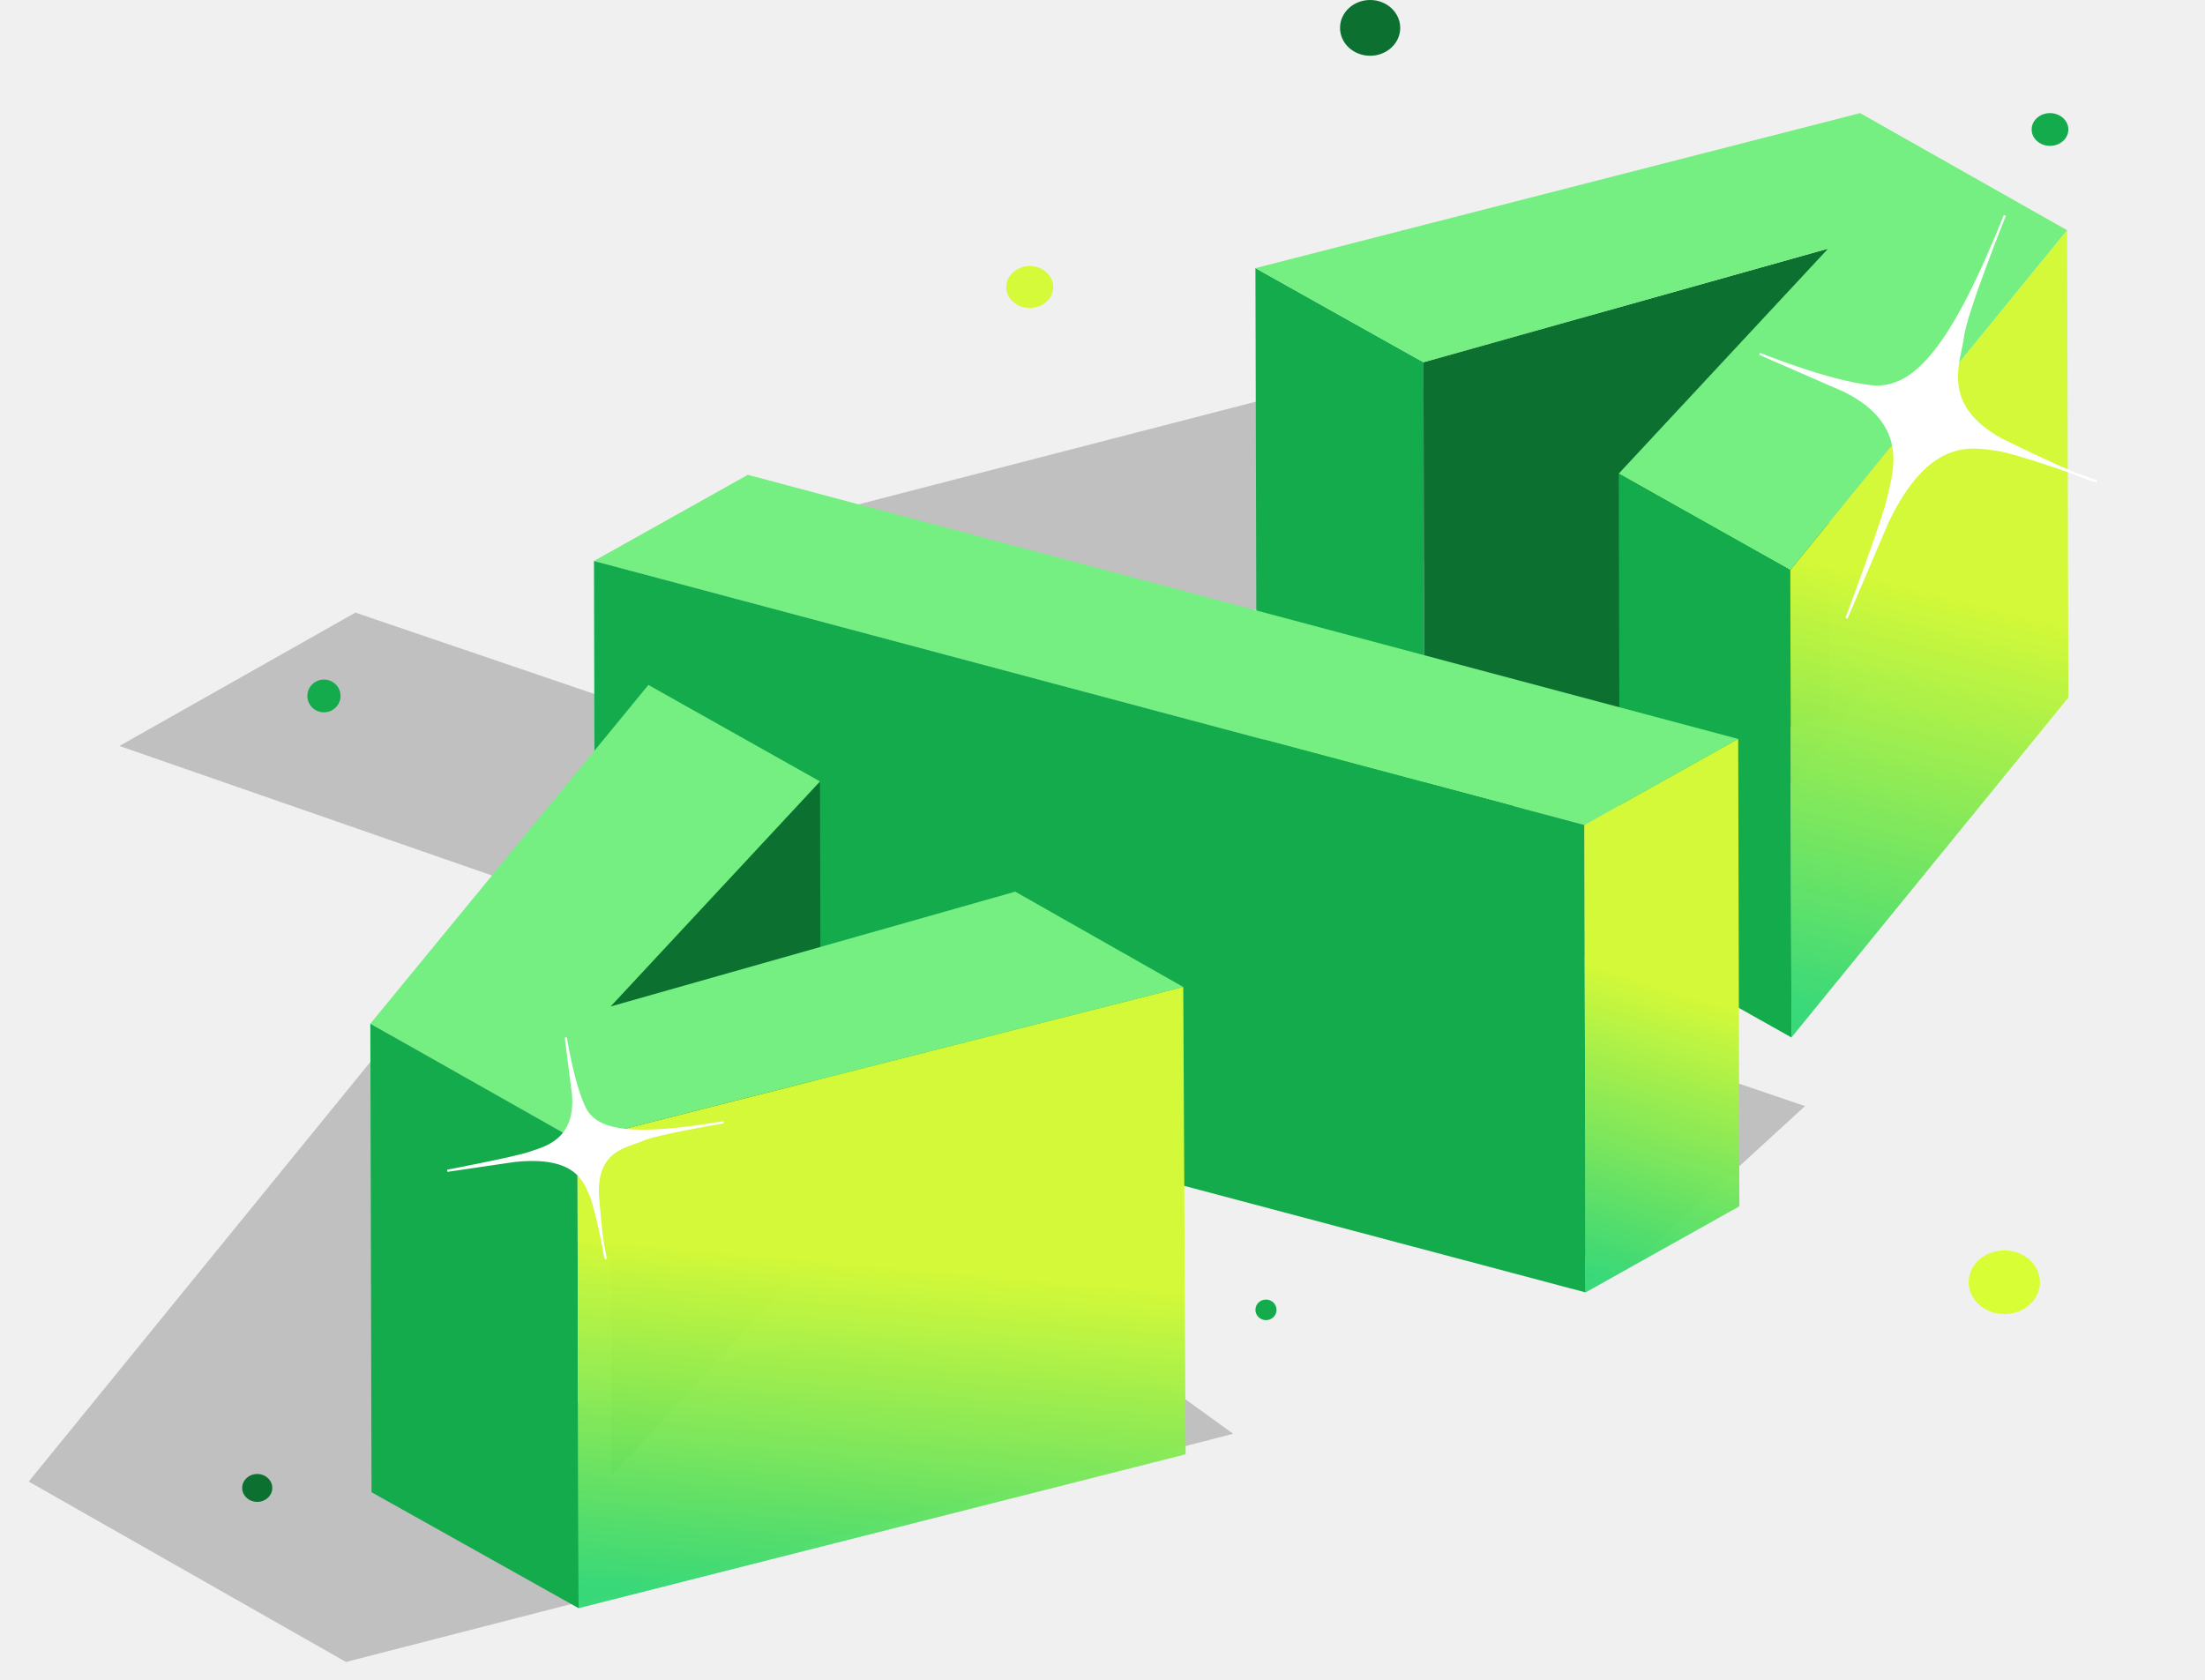
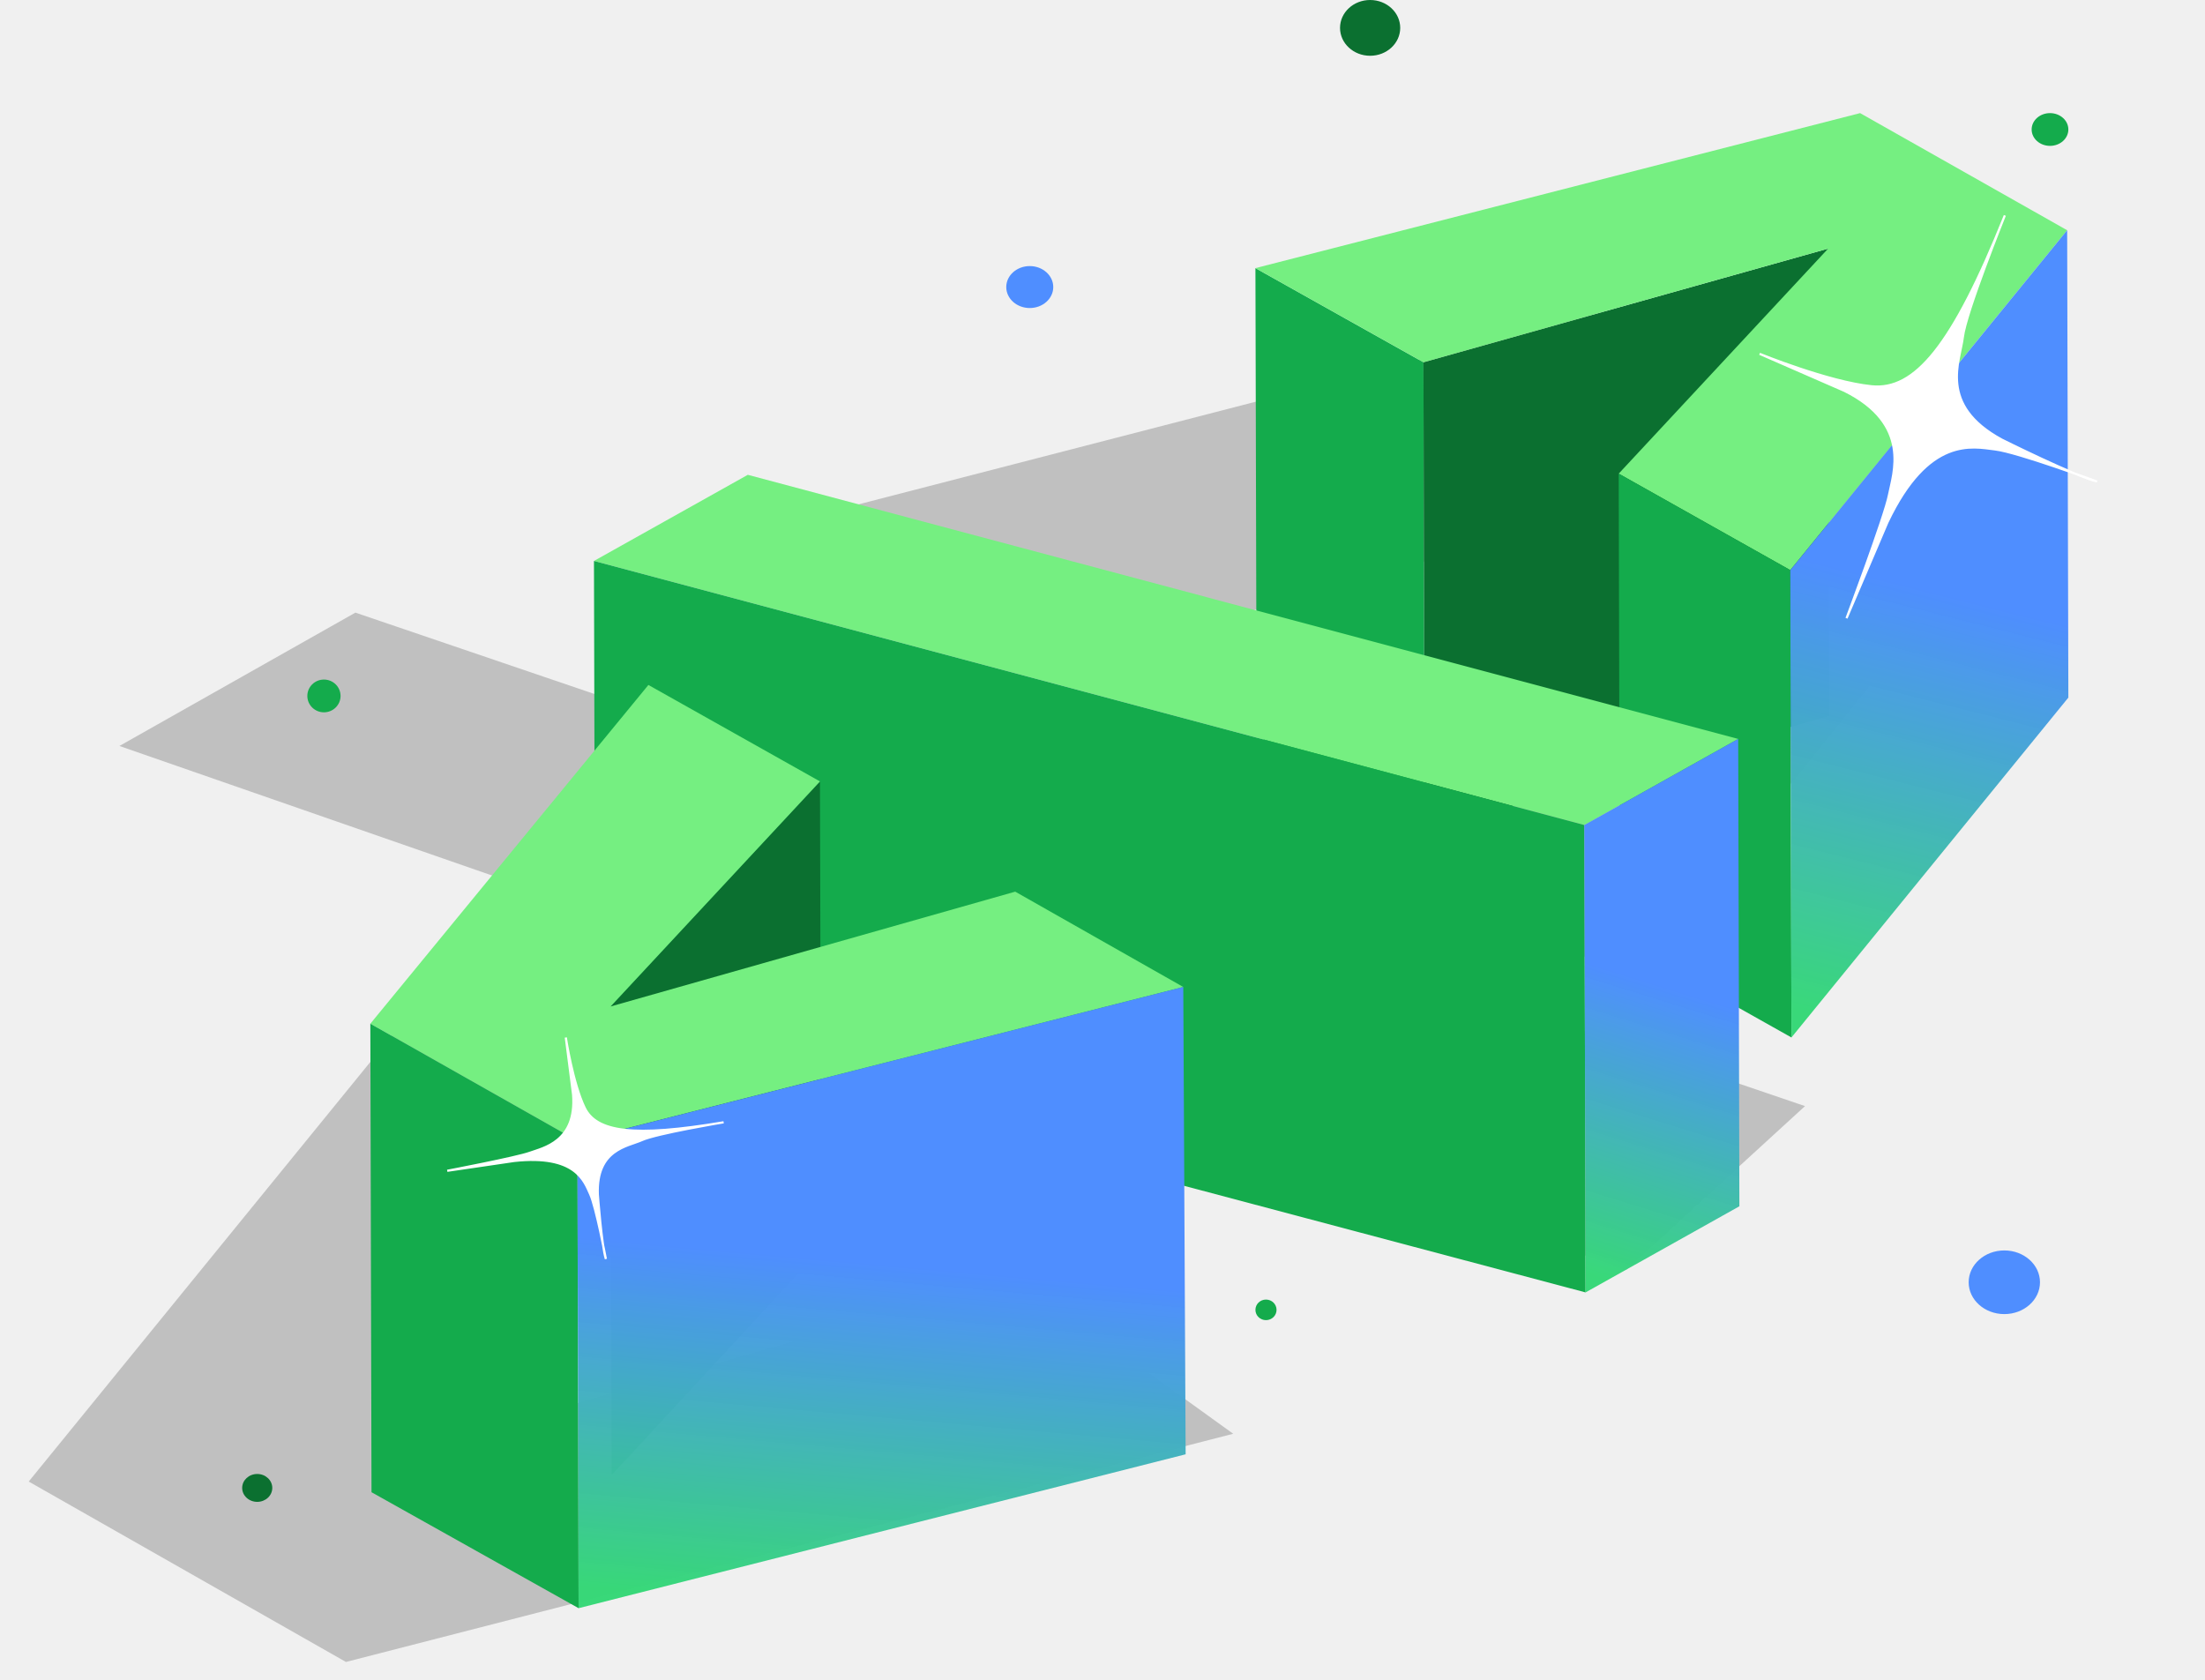
<svg xmlns="http://www.w3.org/2000/svg" width="105" height="80" viewBox="0 0 105 80" fill="none">
  <path d="M38.605 24.608L50.867 31.587L80.386 23.148L65.141 39.704L77.628 46.802L97.799 21.806L82.693 13.214L38.605 24.608Z" fill="black" fill-opacity="0.2" />
  <path d="M5.686 35.527L77.438 60.472L85.953 52.678L16.924 29.176L5.686 35.527Z" fill="black" fill-opacity="0.2" />
  <path d="M21.66 45.631L1.367 70.559L16.474 79.151L58.724 68.283L48.404 60.846L18.885 69.285L34.13 52.729L21.66 45.631Z" fill="black" fill-opacity="0.2" />
  <ellipse cx="12.249" cy="70.862" rx="0.717" ry="0.664" fill="#0B7030" />
  <path d="M59.782 12.769L59.839 35.027L67.84 39.566L67.784 17.254L59.782 12.769Z" fill="#14AB4C" />
  <path d="M67.783 17.254L67.84 39.566L87.11 34.097L87.054 11.84L67.783 17.254Z" fill="#0B7030" />
  <path d="M59.782 12.769L67.784 17.254L87.054 11.84L77.081 22.558L85.251 27.152L98.436 10.965L88.576 5.387L59.782 12.769Z" fill="#75EF81" />
  <path d="M77.081 22.558L77.137 44.816L85.308 49.41L85.251 27.152L77.081 22.558Z" fill="#14AB4C" />
  <path d="M85.251 27.152L85.307 49.41L98.493 33.223L98.436 10.965L85.251 27.152Z" fill="url(#paint0_linear_4238_37188)" />
  <path d="M28.284 26.715L75.446 39.293L82.771 35.191L35.609 22.613L28.284 26.715Z" fill="#75EF81" />
  <path d="M28.284 26.715L28.34 49.027L75.503 61.551L75.447 39.293L28.284 26.715Z" fill="#14AB4C" />
  <path d="M75.446 39.293L75.503 61.551L82.828 57.449L82.771 35.191L75.446 39.293Z" fill="url(#paint1_linear_4238_37188)" />
  <path d="M29.073 47.933L29.129 70.246L39.102 59.472L39.046 37.215L29.073 47.933Z" fill="#0B7030" />
  <path d="M30.876 32.621L17.635 48.754L27.495 54.332L56.345 47.004L48.344 42.465L29.073 47.934L39.047 37.215L30.876 32.621Z" fill="#75EF81" />
  <path d="M17.635 48.754L17.691 71.067L27.552 76.59L27.495 54.332L17.635 48.754Z" fill="#14AB4C" />
  <path d="M27.496 54.332L27.552 76.59L56.459 69.261L56.346 47.004L27.496 54.332Z" fill="url(#paint2_linear_4238_37188)" />
  <path d="M95.469 10.259C95.469 10.259 93.603 14.898 93.469 16.054C93.334 17.211 92.285 19.282 95.315 20.934C95.315 20.934 98.856 22.698 99.859 22.933C99.859 22.933 96.076 21.532 95.004 21.403C93.931 21.274 91.836 20.75 89.875 24.881L87.929 29.444C87.929 29.444 89.756 24.581 89.952 23.572C90.148 22.563 91.045 20.212 87.829 18.614L83.792 16.851C83.792 16.851 87.069 18.188 89.123 18.397C91.177 18.605 92.966 16.502 95.469 10.259Z" fill="white" stroke="white" stroke-width="0.103" stroke-miterlimit="10" />
  <path d="M34.458 53.449C34.458 53.449 31.262 53.984 30.574 54.294C29.886 54.603 28.388 54.728 28.467 56.883C28.467 56.883 28.651 59.347 28.851 59.958C28.851 59.958 28.385 57.485 28.103 56.872C27.822 56.259 27.423 54.972 24.479 55.291L21.298 55.759C21.298 55.759 24.606 55.129 25.232 54.9C25.858 54.672 27.462 54.374 27.291 52.138L26.943 49.411C26.943 49.411 27.278 51.593 27.839 52.754C28.399 53.916 30.159 54.174 34.458 53.449Z" fill="white" stroke="white" stroke-width="0.103" stroke-miterlimit="10" />
  <ellipse cx="97.619" cy="6.167" rx="0.874" ry="0.78" fill="#14AB4C" />
  <ellipse cx="65.244" cy="1.328" rx="1.433" ry="1.328" fill="#0B7030" />
  <ellipse cx="60.285" cy="62.382" rx="0.503" ry="0.49" fill="#14AB4C" />
  <ellipse cx="15.426" cy="33.144" rx="0.791" ry="0.78" fill="#14AB4C" />
-   <ellipse cx="95.444" cy="61.068" rx="1.698" ry="1.516" fill="#D8FF35" />
-   <ellipse cx="49.036" cy="13.671" rx="1.119" ry="0.999" fill="#D5FA39" />
+   <ellipse cx="95.444" cy="61.068" rx="1.698" ry="1.516" fill="#4F8EFF" />
+   <ellipse cx="49.036" cy="13.671" rx="1.119" ry="0.999" fill="#4F8EFF" />
  <defs>
    <linearGradient id="paint0_linear_4238_37188" x1="91.928" y1="12.011" x2="82.978" y2="47.434" gradientUnits="userSpaceOnUse">
-       <stop offset="0.427" stop-color="#D4F938" />
+       <stop offset="0.427" stop-color="#4F8EFF" />
      <stop offset="1" stop-color="#32D875" stop-opacity="0.96" />
    </linearGradient>
    <linearGradient id="paint1_linear_4238_37188" x1="79.169" y1="35.909" x2="71.846" y2="59.471" gradientUnits="userSpaceOnUse">
-       <stop offset="0.427" stop-color="#D4F938" />
+       <stop offset="0.427" stop-color="#4F8EFF" />
      <stop offset="1" stop-color="#32D875" stop-opacity="0.96" />
    </linearGradient>
    <linearGradient id="paint2_linear_4238_37188" x1="42.101" y1="47.809" x2="39.544" y2="76.582" gradientUnits="userSpaceOnUse">
-       <stop offset="0.427" stop-color="#D4F938" />
+       <stop offset="0.427" stop-color="#4F8EFF" />
      <stop offset="1" stop-color="#32D875" stop-opacity="0.96" />
    </linearGradient>
  </defs>
</svg>
